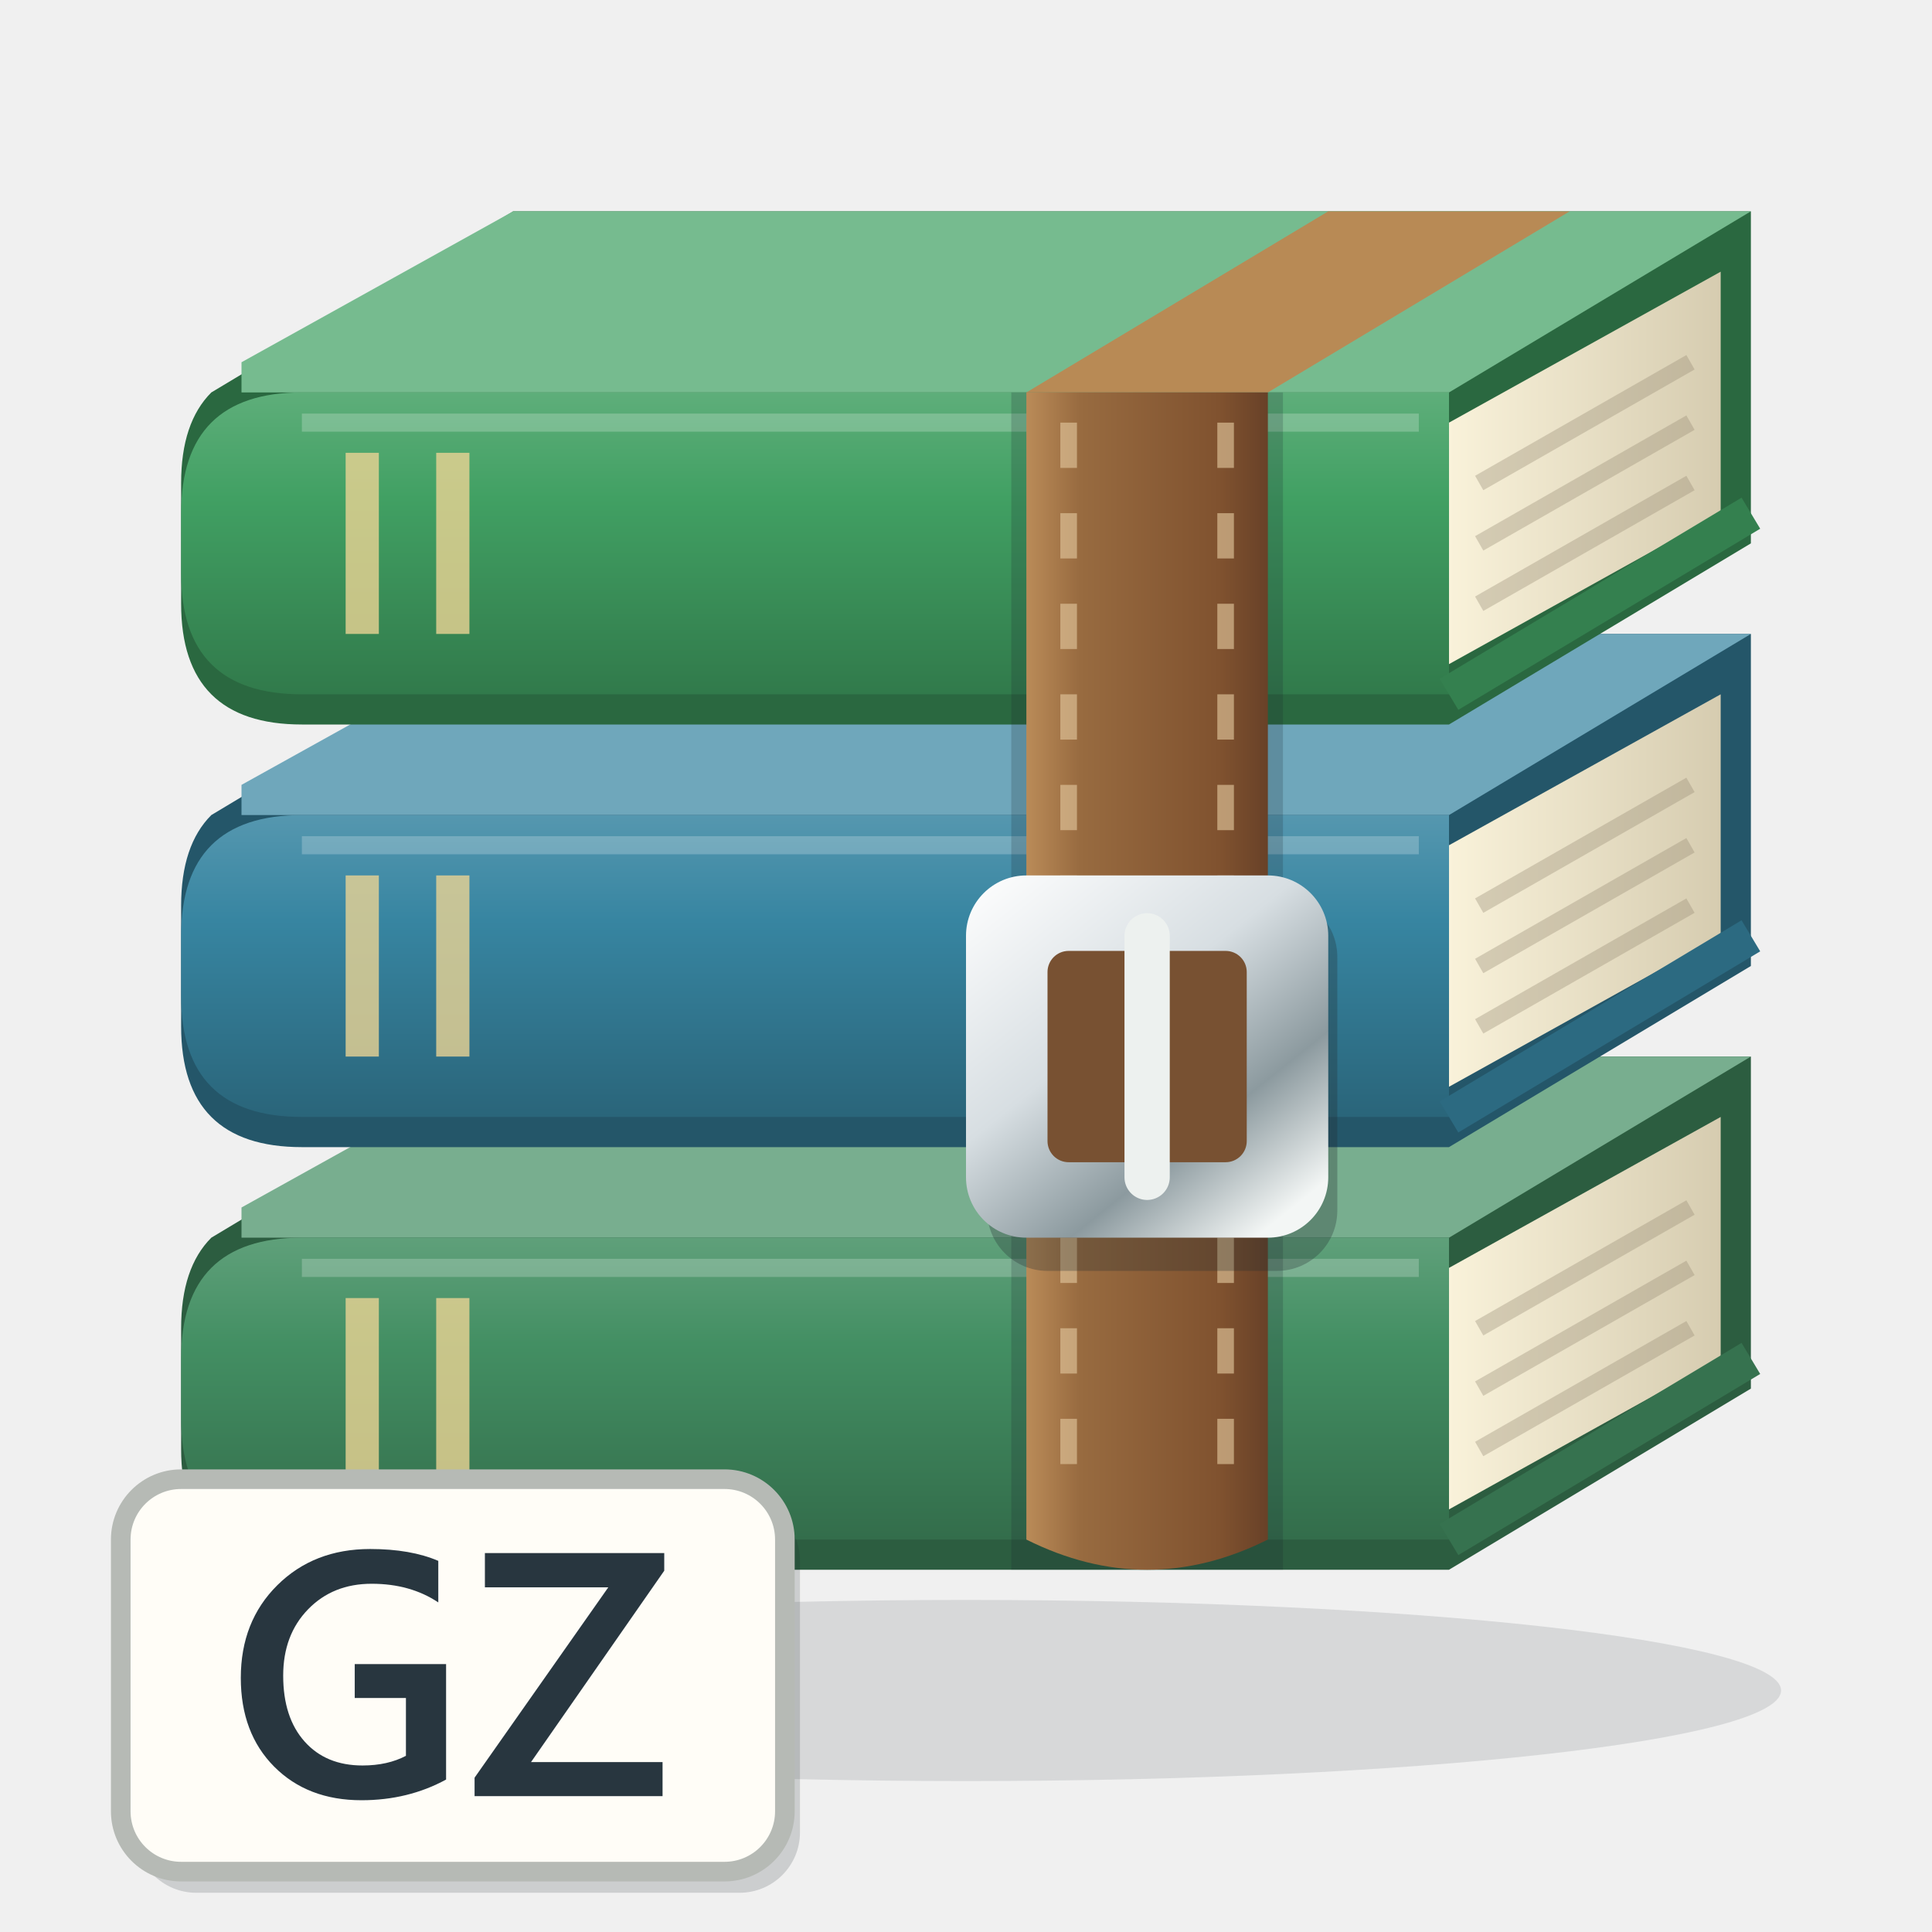
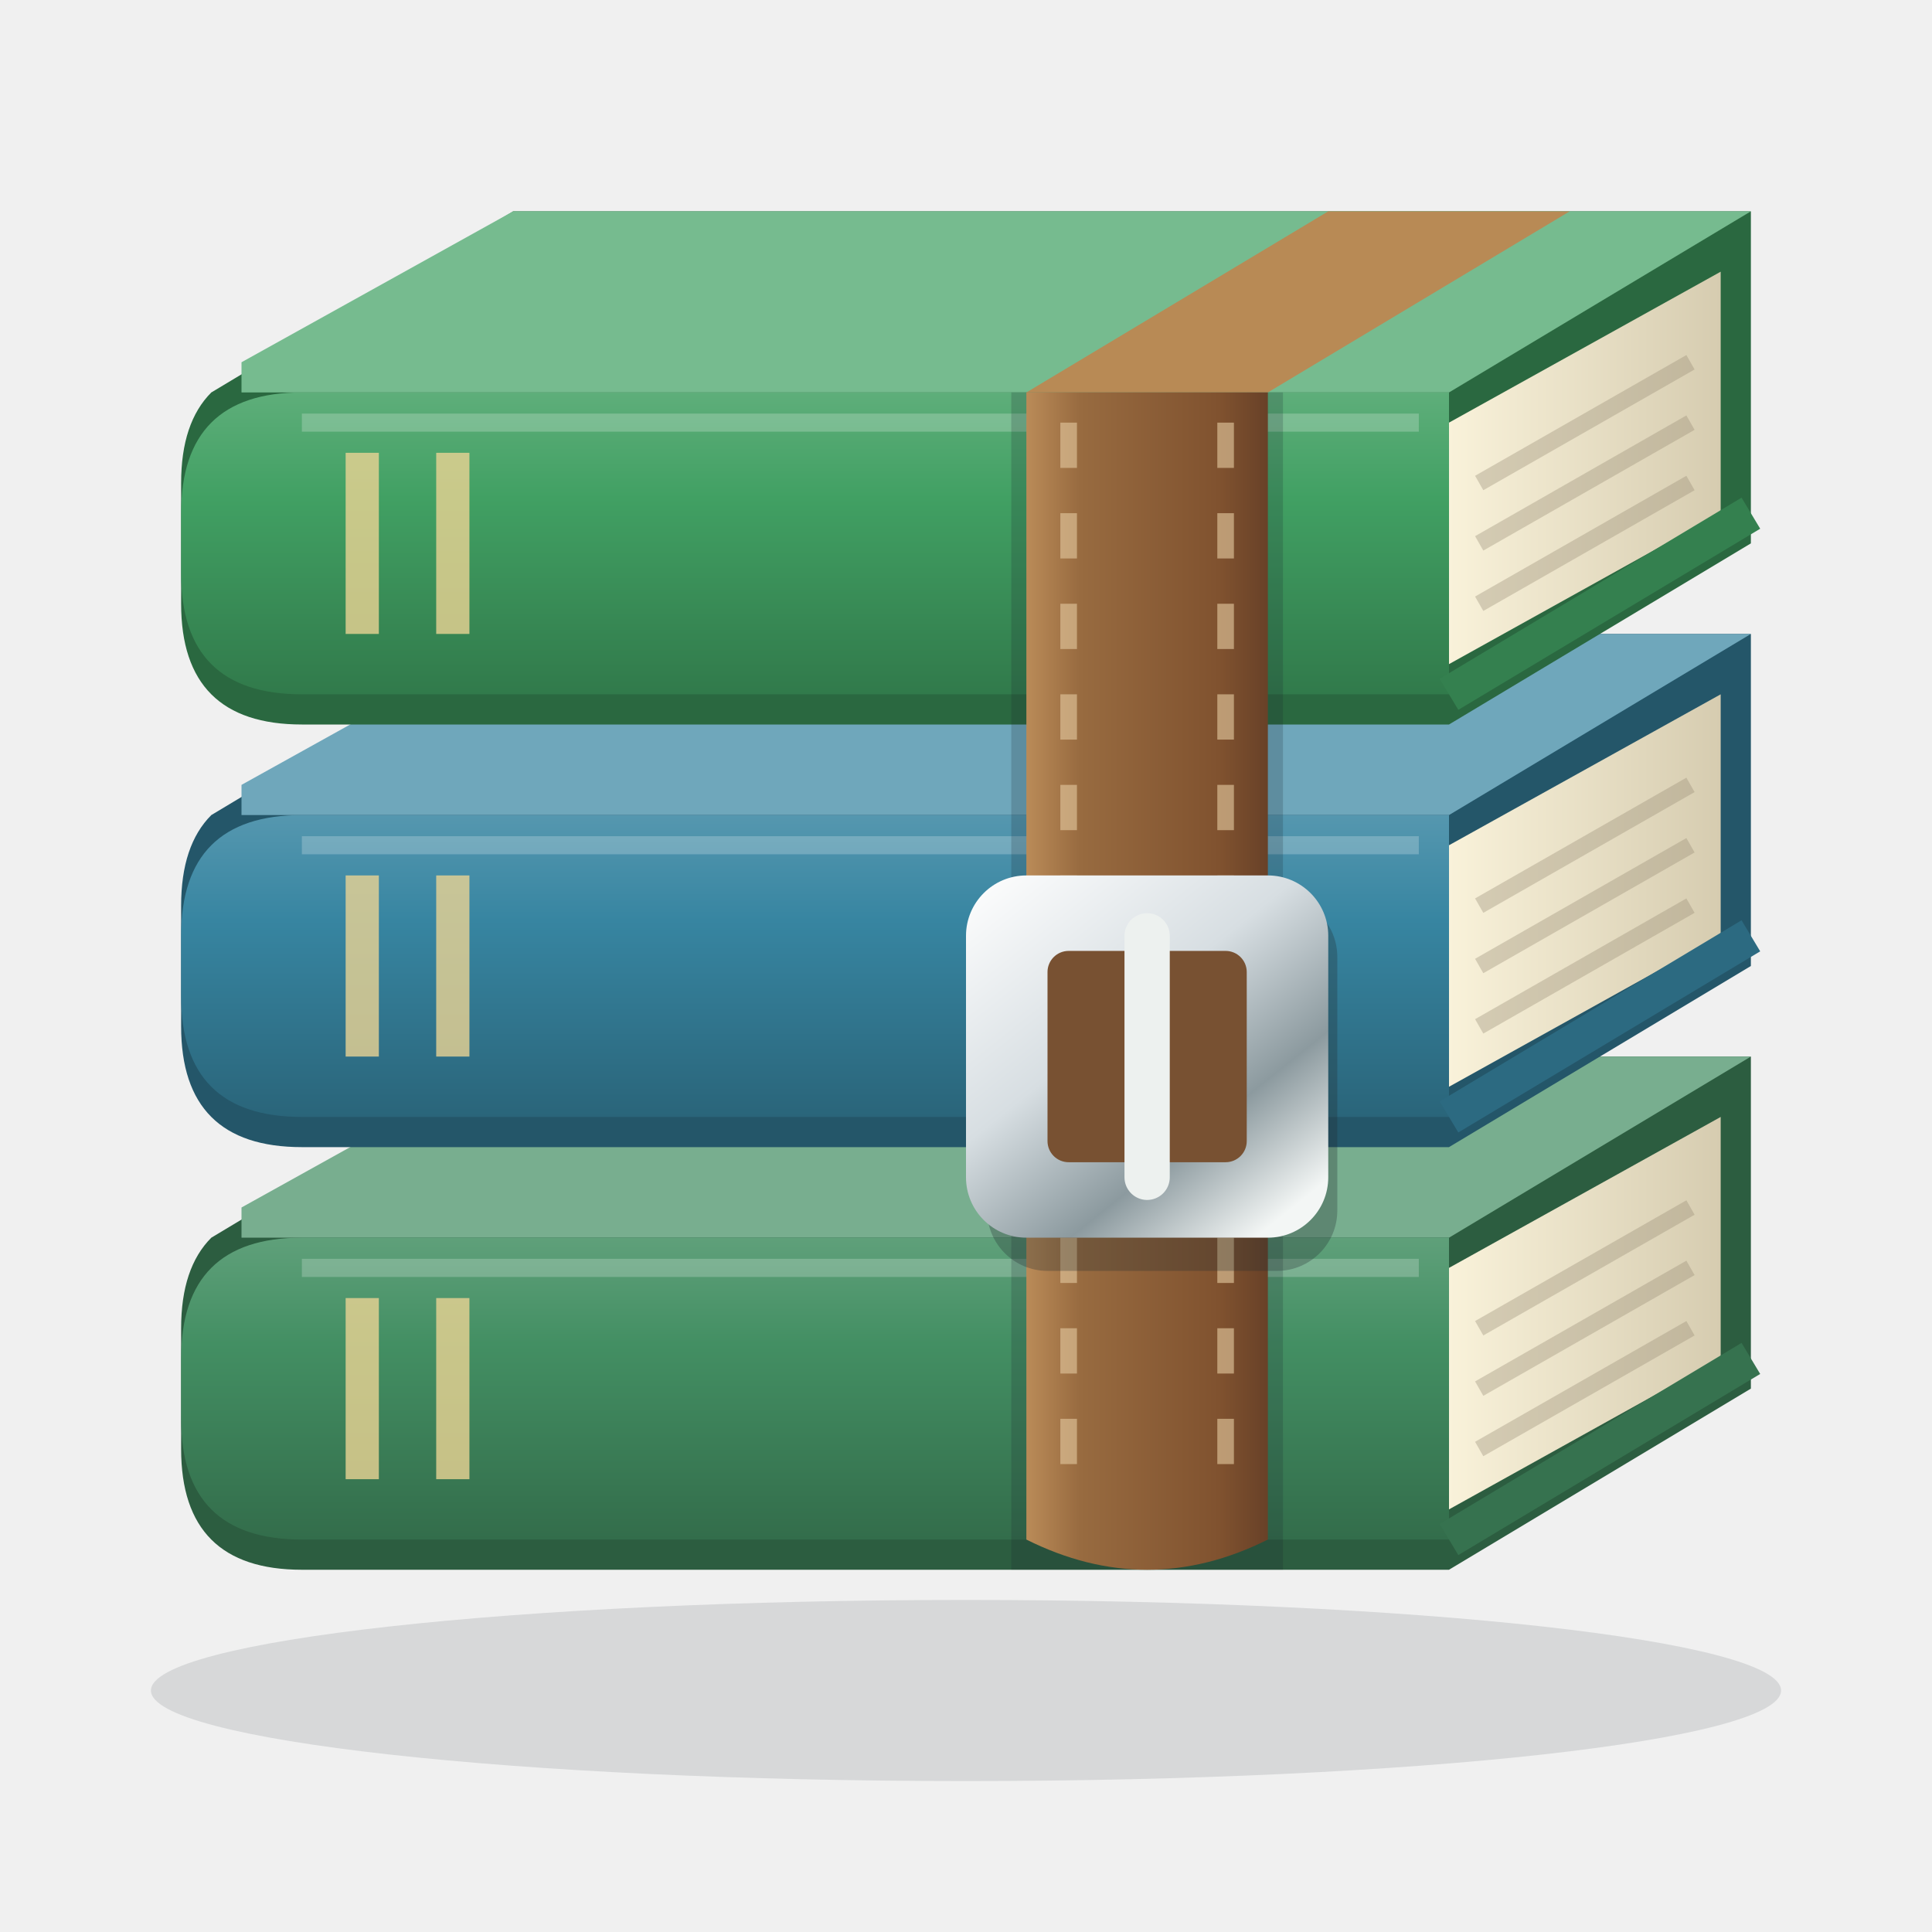
<svg xmlns="http://www.w3.org/2000/svg" width="64" height="64" viewBox="0 0 64 64">
  <defs>
    <linearGradient id="paper" x1="0" y1="0" x2="1" y2="0">
      <stop offset="0" stop-color="#f9f2da" />
      <stop offset="1" stop-color="#d6ccb0" />
    </linearGradient>
    <linearGradient id="spine2" x1="0" y1="0" x2="0" y2="1">
      <stop offset="0" stop-color="#5fa07a" />
      <stop offset="0.35" stop-color="#438f63" />
      <stop offset="1" stop-color="#336d4b" />
    </linearGradient>
    <linearGradient id="spine1" x1="0" y1="0" x2="0" y2="1">
      <stop offset="0" stop-color="#5597af" />
      <stop offset="0.35" stop-color="#3785a1" />
      <stop offset="1" stop-color="#2a657a" />
    </linearGradient>
    <linearGradient id="spine0" x1="0" y1="0" x2="0" y2="1">
      <stop offset="0" stop-color="#5eae7a" />
      <stop offset="0.35" stop-color="#41a063" />
      <stop offset="1" stop-color="#317a4b" />
    </linearGradient>
    <linearGradient id="leather" x1="0" y1="0" x2="1" y2="0">
      <stop offset="0" stop-color="#ba8b58" />
      <stop offset="0.22" stop-color="#986b40" />
      <stop offset="0.8" stop-color="#80522f" />
      <stop offset="1" stop-color="#684128" />
    </linearGradient>
    <linearGradient id="buckle" x1="0" y1="0" x2="0.8" y2="1">
      <stop offset="0" stop-color="#ffffff" />
      <stop offset="0.45" stop-color="#d7dee2" />
      <stop offset="0.75" stop-color="#8c9a9f" />
      <stop offset="1" stop-color="#f3f6f5" />
    </linearGradient>
  </defs>
  <g opacity="0.12">
    <path fill="#18242e" stroke="none" d="M 59 56 C 59 57.657 46.912 59 32 59 C 17.088 59 5 57.657 5 56 C 5 54.343 17.088 53 32 53 C 46.912 53 59 54.343 59 56 Z" />
  </g>
  <path fill="#2c5d40" stroke="none" d="M 7 41 L 17 35 L 58 35 L 58 46 L 48 52 L 10 52 Q 6 52 6 48 L 6 44 Q 6 42 7 41 Z" />
  <path fill="#78ae8f" stroke="none" d="M 8 40 L 17 35 L 58 35 L 48 41 L 8 41 Z" />
  <path fill="url(#paper)" stroke="none" d="M 48 42 L 57 37 L 57 45 L 48 50 Z" />
  <path fill="#000000" stroke="#948a72" stroke-opacity="0.35" stroke-width="0.55" d="M 49 44 L 56 40 M 49 46 L 56 42 M 49 48 L 56 44" />
  <path fill="url(#spine2)" stroke="none" d="M 10 41 L 48 41 L 48 51 L 10 51 Q 6 51 6 47 L 6 45 Q 6 41 10 41 Z" />
  <path fill="#000000" stroke="#ffffff" stroke-opacity="0.22" stroke-width="0.6" d="M 10 42 L 47 42" />
  <path fill="#000000" stroke="#ead394" stroke-opacity="0.8" stroke-width="1.1" d="M 12 43 L 12 49 M 15 43 L 15 49" />
  <path fill="#000000" stroke="#36724f" stroke-width="1.2" d="M 48 51 L 58 45" />
  <path fill="#245669" stroke="none" d="M 7 27 L 17 21 L 58 21 L 58 32 L 48 38 L 10 38 Q 6 38 6 34 L 6 30 Q 6 28 7 27 Z" />
  <path fill="#6fa7bb" stroke="none" d="M 8 26 L 17 21 L 58 21 L 48 27 L 8 27 Z" />
  <path fill="url(#paper)" stroke="none" d="M 48 28 L 57 23 L 57 31 L 48 36 Z" />
  <path fill="#000000" stroke="#948a72" stroke-opacity="0.35" stroke-width="0.55" d="M 49 30 L 56 26 M 49 32 L 56 28 M 49 34 L 56 30" />
  <path fill="url(#spine1)" stroke="none" d="M 10 27 L 48 27 L 48 37 L 10 37 Q 6 37 6 33 L 6 31 Q 6 27 10 27 Z" />
  <path fill="#000000" stroke="#ffffff" stroke-opacity="0.22" stroke-width="0.6" d="M 10 28 L 47 28" />
  <path fill="#000000" stroke="#ead394" stroke-opacity="0.8" stroke-width="1.1" d="M 12 29 L 12 35 M 15 29 L 15 35" />
  <path fill="#000000" stroke="#2c6a81" stroke-width="1.2" d="M 48 37 L 58 31" />
  <path fill="#2a6840" stroke="none" d="M 7 13 L 17 7 L 58 7 L 58 18 L 48 24 L 10 24 Q 6 24 6 20 L 6 16 Q 6 14 7 13 Z" />
  <path fill="#76bb8f" stroke="none" d="M 8 12 L 17 7 L 58 7 L 48 13 L 8 13 Z" />
  <path fill="url(#paper)" stroke="none" d="M 48 14 L 57 9 L 57 17 L 48 22 Z" />
  <path fill="#000000" stroke="#948a72" stroke-opacity="0.35" stroke-width="0.55" d="M 49 16 L 56 12 M 49 18 L 56 14 M 49 20 L 56 16" />
  <path fill="url(#spine0)" stroke="none" d="M 10 13 L 48 13 L 48 23 L 10 23 Q 6 23 6 19 L 6 17 Q 6 13 10 13 Z" />
  <path fill="#000000" stroke="#ffffff" stroke-opacity="0.22" stroke-width="0.6" d="M 10 14 L 47 14" />
  <path fill="#000000" stroke="#ead394" stroke-opacity="0.8" stroke-width="1.1" d="M 12 15 L 12 21 M 15 15 L 15 21" />
  <path fill="#000000" stroke="#34804f" stroke-width="1.2" d="M 48 23 L 58 17" />
  <path fill="#b88a55" stroke="none" d="M 34 13 L 44 7 L 52 7 L 42 13 Z" />
  <g opacity="0.2">
    <path fill="#17232c" stroke="none" d="M 33.5 13 L 42.5 13 L 42.5 52 L 33.5 52 Z" />
  </g>
  <path fill="url(#leather)" stroke="none" d="M 34 13 L 42 13 L 42 51 Q 38 53 34 51 Z" />
  <g opacity="0.65">
    <path fill="#000000" stroke="#dec39a" stroke-width="0.55" stroke-dasharray="1.5 1.5" d="M 35.4 14 L 35.4 49 M 40.6 14 L 40.6 49" />
  </g>
  <g opacity="0.3">
    <path fill="#202a30" stroke="none" d="M 34.7 29.7 L 42.3 29.7 C 43.405 29.7 44.3 30.595 44.3 31.7 L 44.3 40.1 C 44.3 41.205 43.405 42.1 42.3 42.1 L 34.7 42.1 C 33.595 42.1 32.7 41.205 32.7 40.1 L 32.7 31.7 C 32.7 30.595 33.595 29.7 34.7 29.7 Z" />
  </g>
  <path fill="url(#buckle)" stroke="none" d="M 34 29 L 42 29 C 43.105 29 44 29.895 44 31 L 44 39 C 44 40.105 43.105 41 42 41 L 34 41 C 32.895 41 32 40.105 32 39 L 32 31 C 32 29.895 32.895 29 34 29 Z" />
  <path fill="#785132" stroke="none" d="M 35.4 31.5 L 40.6 31.5 C 40.786 31.5 40.964 31.574 41.095 31.705 C 41.226 31.836 41.3 32.014 41.3 32.2 L 41.3 37.8 C 41.3 37.986 41.226 38.164 41.095 38.295 C 40.964 38.426 40.786 38.5 40.6 38.5 L 35.4 38.5 C 35.214 38.5 35.036 38.426 34.905 38.295 C 34.774 38.164 34.7 37.986 34.7 37.8 L 34.7 32.2 C 34.7 32.014 34.774 31.836 34.905 31.705 C 35.036 31.574 35.214 31.5 35.4 31.5 Z" />
  <path fill="#000000" stroke="#edf1ef" stroke-width="1.5" stroke-linecap="round" d="M 38 31 L 38 39" />
-   <g opacity="0.17">
-     <path fill="#19232c" stroke="none" d="M 6.5 49.7 L 24.5 49.7 C 25.605 49.7 26.5 50.595 26.5 51.7 L 26.5 60.7 C 26.5 61.805 25.605 62.7 24.5 62.7 L 6.5 62.7 C 5.395 62.7 4.5 61.805 4.5 60.7 L 4.5 51.7 C 4.5 50.595 5.395 49.7 6.5 49.7 Z" />
-   </g>
-   <path fill="#fffdf7" stroke="#b6bab5" stroke-width="0.65" d="M 6 49 L 24 49 C 25.105 49 26 49.895 26 51 L 26 60 C 26 61.105 25.105 62 24 62 L 6 62 C 4.895 62 4 61.105 4 60 L 4 51 C 4 49.895 4.895 49 6 49 Z" />
-   <g transform="matrix(1 0 0 1 7.5 48)">
-     <g>
-       <path fill="#28363f" stroke="none" d="M 7.277 10.95 Q 6.02 11.635 4.475 11.635 Q 2.69 11.635 1.583 10.523 Q 0.477 9.411 0.477 7.581 Q 0.477 5.711 1.687 4.512 Q 2.897 3.313 4.762 3.313 Q 6.104 3.313 7.019 3.706 L 7.019 5.082 Q 6.093 4.464 4.812 4.464 Q 3.526 4.464 2.704 5.312 Q 1.881 6.16 1.881 7.508 Q 1.881 8.895 2.589 9.689 Q 3.296 10.484 4.509 10.484 Q 5.34 10.484 5.947 10.164 L 5.947 8.249 L 4.251 8.249 L 4.251 7.126 L 7.277 7.126 L 7.277 10.95 Z M 14.504 4.032 L 10.091 10.371 L 14.448 10.371 L 14.448 11.5 L 8.221 11.5 L 8.221 10.888 L 12.651 4.582 L 8.563 4.582 L 8.563 3.448 L 14.504 3.448 L 14.504 4.032 Z" />
-     </g>
-   </g>
</svg>
